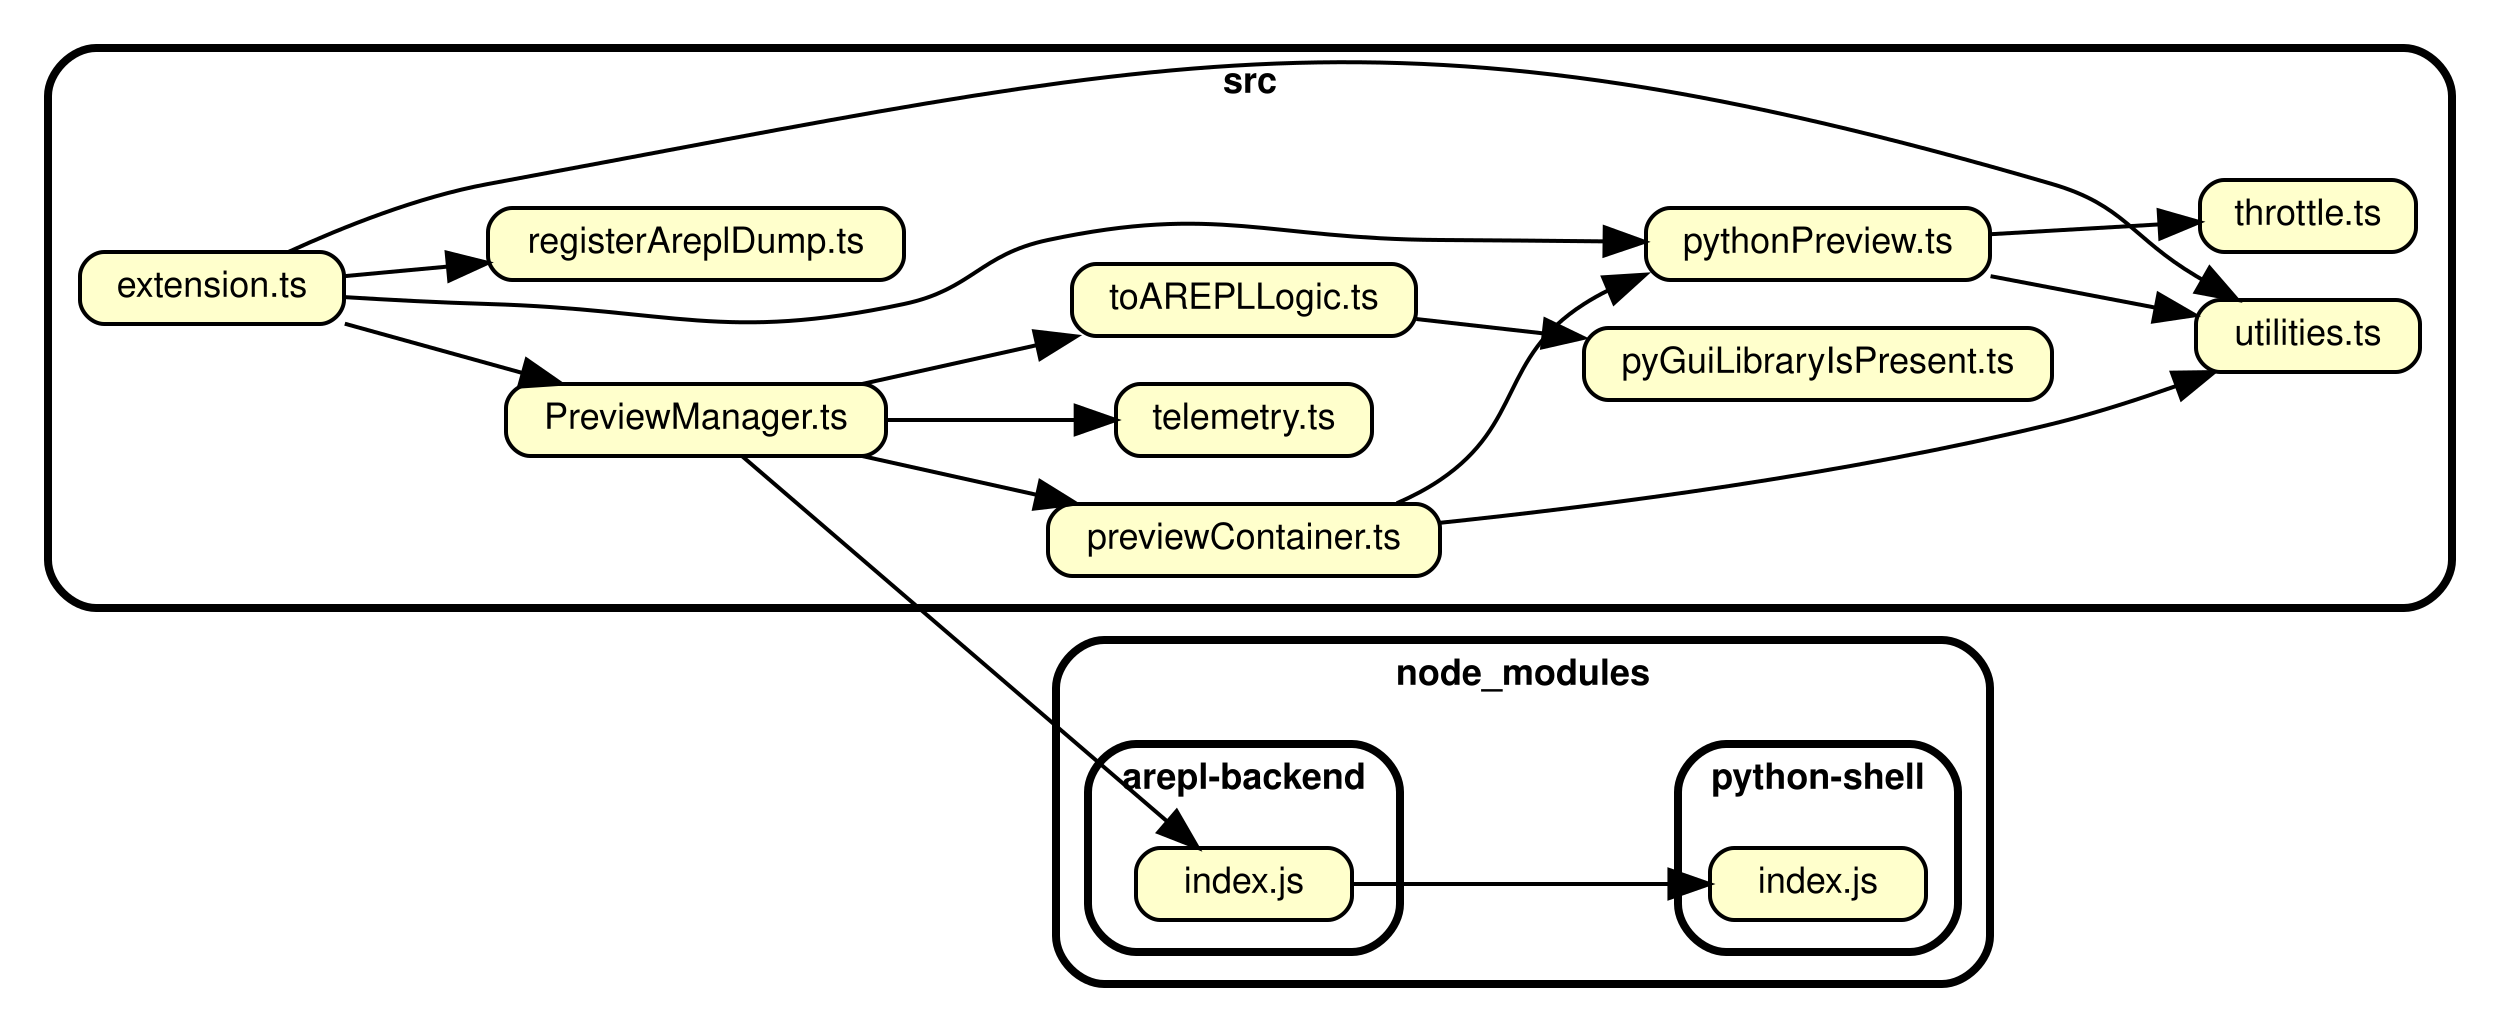
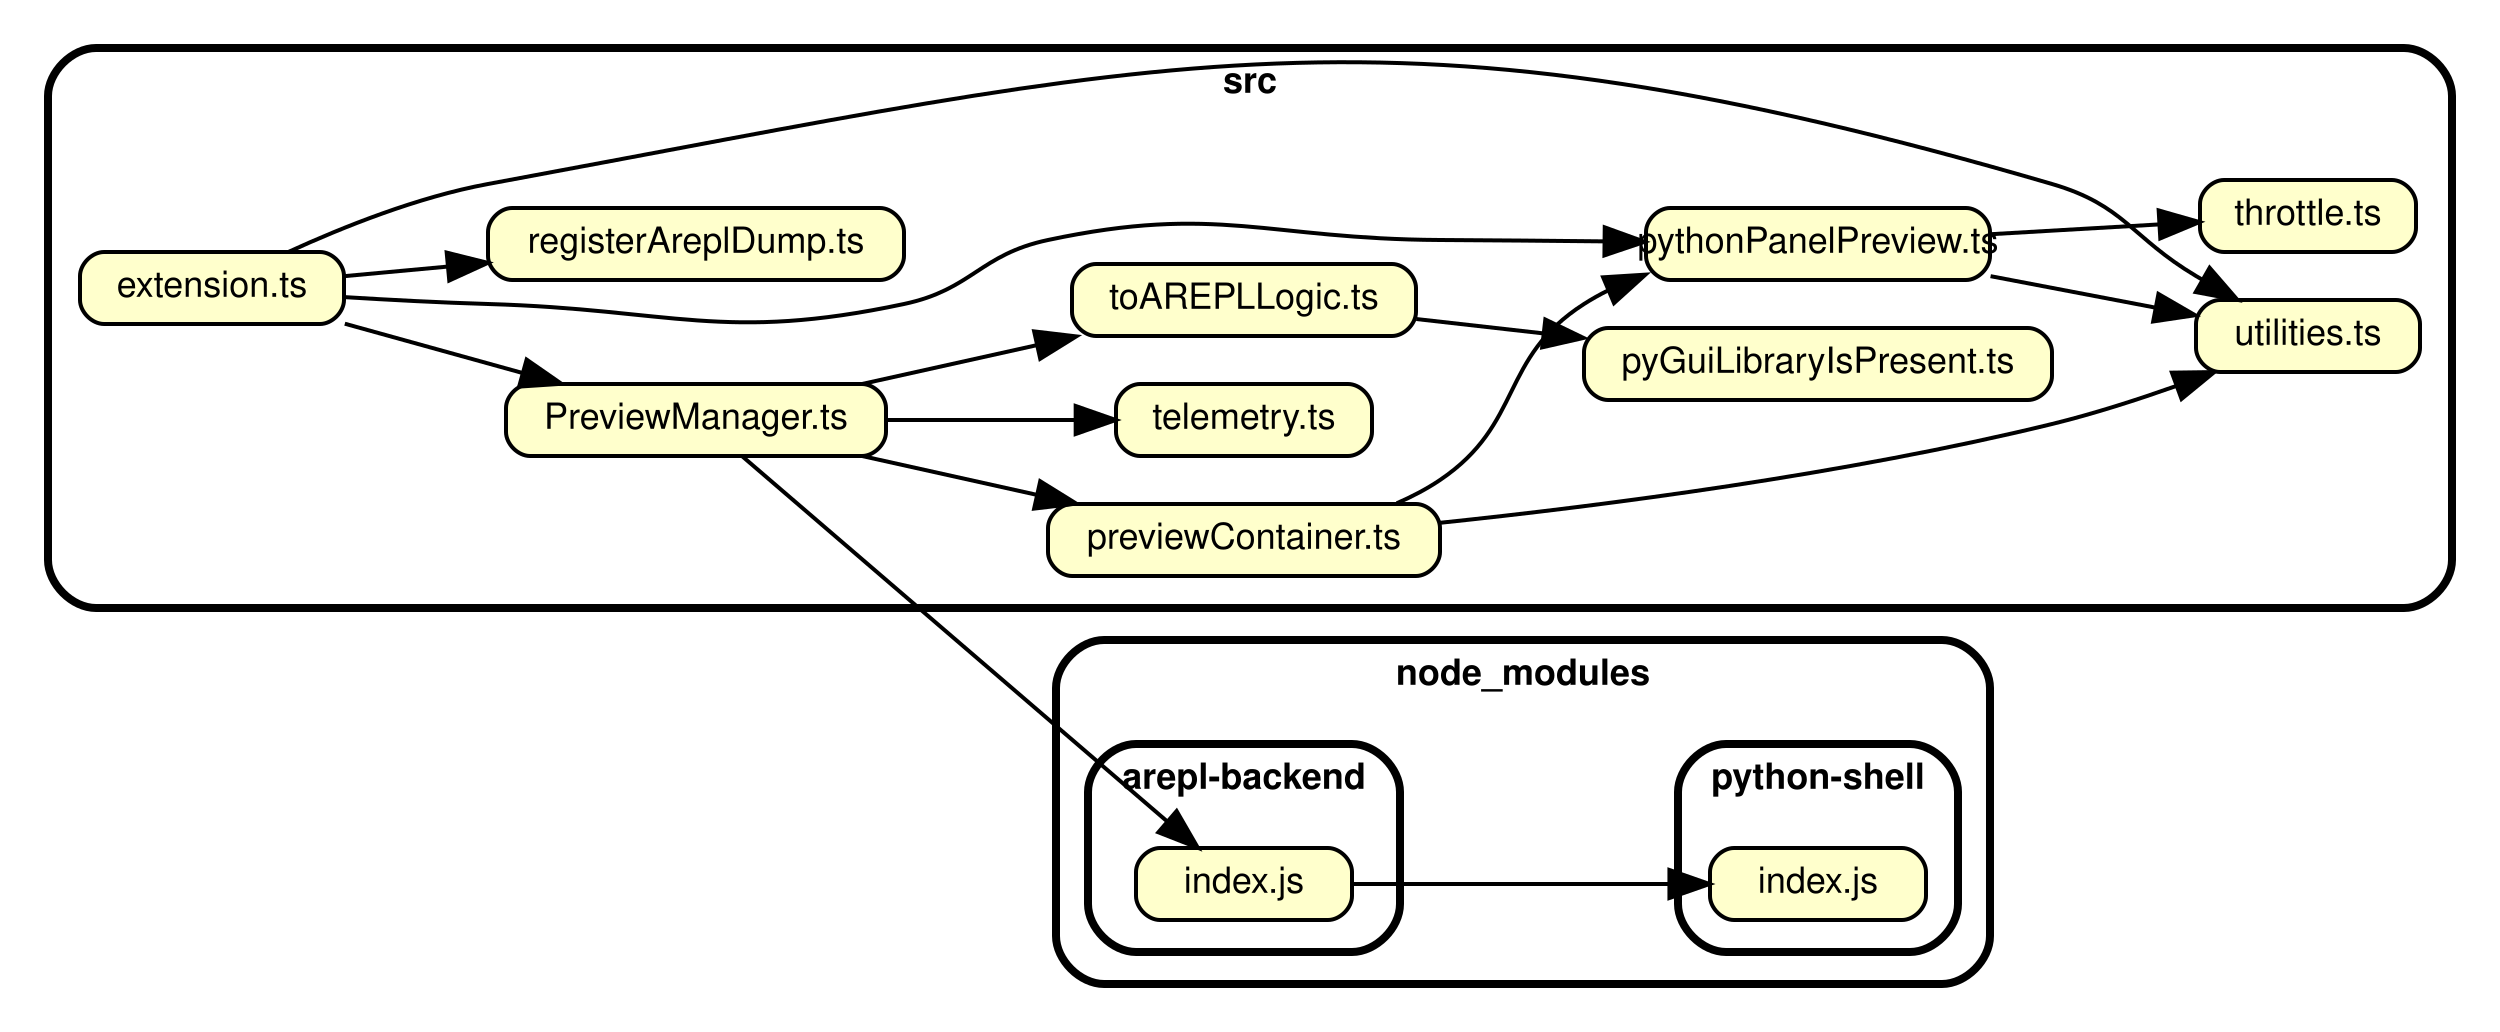
<svg xmlns="http://www.w3.org/2000/svg" xmlns:xlink="http://www.w3.org/1999/xlink" width="625pt" height="258pt" viewBox="0.00 0.00 625.00 258.00">
  <g id="graph0" class="graph" transform="scale(1 1) rotate(0) translate(4 254)">
    <polygon fill="white" stroke="none" points="-4,4 -4,-254 621,-254 621,4 -4,4" />
    <g id="clust1" class="cluster">
      <path fill="none" stroke="black" stroke-width="2" d="M272,-8C272,-8 481.5,-8 481.5,-8 487.5,-8 493.5,-14 493.5,-20 493.5,-20 493.5,-82 493.5,-82 493.5,-88 487.5,-94 481.5,-94 481.5,-94 272,-94 272,-94 266,-94 260,-88 260,-82 260,-82 260,-20 260,-20 260,-14 266,-8 272,-8" />
      <text text-anchor="middle" x="376.75" y="-82.8" font-family="Helvetica,sans-Serif" font-weight="bold" font-size="9.00">node_modules</text>
    </g>
    <g id="clust2" class="cluster">
      <path fill="none" stroke="black" stroke-width="2" d="M280,-16C280,-16 334,-16 334,-16 340,-16 346,-22 346,-28 346,-28 346,-56 346,-56 346,-62 340,-68 334,-68 334,-68 280,-68 280,-68 274,-68 268,-62 268,-56 268,-56 268,-28 268,-28 268,-22 274,-16 280,-16" />
      <text text-anchor="middle" x="307" y="-56.8" font-family="Helvetica,sans-Serif" font-weight="bold" font-size="9.00">arepl-backend</text>
    </g>
    <g id="clust3" class="cluster">
      <path fill="none" stroke="black" stroke-width="2" d="M427.5,-16C427.5,-16 473.5,-16 473.5,-16 479.5,-16 485.5,-22 485.5,-28 485.5,-28 485.5,-56 485.5,-56 485.5,-62 479.5,-68 473.5,-68 473.5,-68 427.5,-68 427.5,-68 421.5,-68 415.5,-62 415.5,-56 415.5,-56 415.5,-28 415.5,-28 415.5,-22 421.5,-16 427.5,-16" />
      <text text-anchor="middle" x="450.5" y="-56.8" font-family="Helvetica,sans-Serif" font-weight="bold" font-size="9.00">python-shell</text>
    </g>
    <g id="clust4" class="cluster">
      <path fill="none" stroke="black" stroke-width="2" d="M20,-102C20,-102 597,-102 597,-102 603,-102 609,-108 609,-114 609,-114 609,-230 609,-230 609,-236 603,-242 597,-242 597,-242 20,-242 20,-242 14,-242 8,-236 8,-230 8,-230 8,-114 8,-114 8,-108 14,-102 20,-102" />
      <text text-anchor="middle" x="308.5" y="-230.8" font-family="Helvetica,sans-Serif" font-weight="bold" font-size="9.00">src</text>
    </g>
    <g id="node1" class="node">
      <g id="a_node1">
        <a xlink:href="node_modules/arepl-backend/index.js" xlink:title="index.js">
          <path fill="#ffffcc" stroke="black" d="M328,-42C328,-42 286,-42 286,-42 283,-42 280,-39 280,-36 280,-36 280,-30 280,-30 280,-27 283,-24 286,-24 286,-24 328,-24 328,-24 331,-24 334,-27 334,-30 334,-30 334,-36 334,-36 334,-39 331,-42 328,-42" />
          <text text-anchor="middle" x="307" y="-30.8" font-family="Helvetica,sans-Serif" font-size="9.00">index.js</text>
        </a>
      </g>
    </g>
    <g id="node2" class="node">
      <g id="a_node2">
        <a xlink:href="node_modules/python-shell/index.js" xlink:title="index.js">
          <path fill="#ffffcc" stroke="black" d="M471.5,-42C471.5,-42 429.5,-42 429.5,-42 426.5,-42 423.5,-39 423.5,-36 423.5,-36 423.5,-30 423.5,-30 423.5,-27 426.5,-24 429.5,-24 429.5,-24 471.5,-24 471.5,-24 474.5,-24 477.5,-27 477.5,-30 477.5,-30 477.5,-36 477.5,-36 477.5,-39 474.5,-42 471.5,-42" />
          <text text-anchor="middle" x="450.5" y="-30.8" font-family="Helvetica,sans-Serif" font-size="9.00">index.js</text>
        </a>
      </g>
    </g>
    <g id="edge1" class="edge">
      <path fill="none" stroke="black" d="M334.283,-33C356.522,-33 388.618,-33 413.289,-33" />
      <polygon fill="black" stroke="black" points="413.357,-36.5 423.357,-33 413.357,-29.5 413.357,-36.5" />
    </g>
    <g id="node3" class="node">
      <g id="a_node3">
        <a xlink:href="src/PreviewManager.ts" xlink:title="PreviewManager.ts">
          <path fill="#ffffcc" stroke="black" d="M211.5,-158C211.5,-158 128.5,-158 128.5,-158 125.5,-158 122.5,-155 122.5,-152 122.5,-152 122.5,-146 122.5,-146 122.5,-143 125.5,-140 128.5,-140 128.5,-140 211.5,-140 211.5,-140 214.5,-140 217.5,-143 217.5,-146 217.5,-146 217.5,-152 217.5,-152 217.5,-155 214.5,-158 211.5,-158" />
          <text text-anchor="middle" x="170" y="-146.8" font-family="Helvetica,sans-Serif" font-size="9.00">PreviewManager.ts</text>
        </a>
      </g>
    </g>
    <g id="edge5" class="edge">
      <path fill="none" stroke="black" d="M181.593,-139.898C204.562,-120.161 259.178,-73.232 287.797,-48.642" />
      <polygon fill="black" stroke="black" points="290.152,-51.232 295.456,-42.06 285.59,-45.923 290.152,-51.232" />
    </g>
    <g id="node5" class="node">
      <g id="a_node5">
        <a xlink:href="src/previewContainer.ts" xlink:title="previewContainer.ts">
          <path fill="#ffffcc" stroke="black" d="M350,-128C350,-128 264,-128 264,-128 261,-128 258,-125 258,-122 258,-122 258,-116 258,-116 258,-113 261,-110 264,-110 264,-110 350,-110 350,-110 353,-110 356,-113 356,-116 356,-116 356,-122 356,-122 356,-125 353,-128 350,-128" />
          <text text-anchor="middle" x="307" y="-116.8" font-family="Helvetica,sans-Serif" font-size="9.00">previewContainer.ts</text>
        </a>
      </g>
    </g>
    <g id="edge2" class="edge">
      <path fill="none" stroke="black" d="M211.504,-139.999C225.261,-136.942 240.809,-133.487 255.262,-130.275" />
      <polygon fill="black" stroke="black" points="256.055,-133.684 265.058,-128.098 254.536,-126.851 256.055,-133.684" />
    </g>
    <g id="node9" class="node">
      <g id="a_node9">
        <a xlink:href="src/telemetry.ts" xlink:title="telemetry.ts">
          <path fill="#ffffcc" stroke="black" d="M333,-158C333,-158 281,-158 281,-158 278,-158 275,-155 275,-152 275,-152 275,-146 275,-146 275,-143 278,-140 281,-140 281,-140 333,-140 333,-140 336,-140 339,-143 339,-146 339,-146 339,-152 339,-152 339,-155 336,-158 333,-158" />
          <text text-anchor="middle" x="307" y="-146.8" font-family="Helvetica,sans-Serif" font-size="9.00">telemetry.ts</text>
        </a>
      </g>
    </g>
    <g id="edge3" class="edge">
      <path fill="none" stroke="black" d="M217.838,-149C233.035,-149 249.779,-149 264.556,-149" />
      <polygon fill="black" stroke="black" points="264.917,-152.5 274.917,-149 264.917,-145.5 264.917,-152.5" />
    </g>
    <g id="node11" class="node">
      <g id="a_node11">
        <a xlink:href="src/toAREPLLogic.ts" xlink:title="toAREPLLogic.ts">
          <path fill="#ffffcc" stroke="black" d="M344,-188C344,-188 270,-188 270,-188 267,-188 264,-185 264,-182 264,-182 264,-176 264,-176 264,-173 267,-170 270,-170 270,-170 344,-170 344,-170 347,-170 350,-173 350,-176 350,-176 350,-182 350,-182 350,-185 347,-188 344,-188" />
          <text text-anchor="middle" x="307" y="-176.8" font-family="Helvetica,sans-Serif" font-size="9.00">toAREPLLogic.ts</text>
        </a>
      </g>
    </g>
    <g id="edge4" class="edge">
      <path fill="none" stroke="black" d="M211.504,-158.001C225.261,-161.058 240.809,-164.513 255.262,-167.725" />
      <polygon fill="black" stroke="black" points="254.536,-171.149 265.058,-169.902 256.055,-164.316 254.536,-171.149" />
    </g>
    <g id="node4" class="node">
      <g id="a_node4">
        <a xlink:href="src/extension.ts" xlink:title="extension.ts">
          <path fill="#ffffcc" stroke="black" d="M76,-191C76,-191 22,-191 22,-191 19,-191 16,-188 16,-185 16,-185 16,-179 16,-179 16,-176 19,-173 22,-173 22,-173 76,-173 76,-173 79,-173 82,-176 82,-179 82,-179 82,-185 82,-185 82,-188 79,-191 76,-191" />
          <text text-anchor="middle" x="49" y="-179.8" font-family="Helvetica,sans-Serif" font-size="9.00">extension.ts</text>
        </a>
      </g>
    </g>
    <g id="edge6" class="edge">
      <path fill="none" stroke="black" d="M82.203,-173.07C95.849,-169.286 111.941,-164.823 126.538,-160.775" />
      <polygon fill="black" stroke="black" points="127.656,-164.097 136.357,-158.052 125.786,-157.352 127.656,-164.097" />
    </g>
    <g id="node7" class="node">
      <g id="a_node7">
-         <a xlink:href="src/pythonPreview.ts" xlink:title="pythonPreview.ts">
+         <a xlink:href="src/pythonPanelPreview.ts" xlink:title="pythonPanelPreview.ts">
          <path fill="#ffffcc" stroke="black" d="M487.5,-202C487.5,-202 413.5,-202 413.5,-202 410.5,-202 407.5,-199 407.5,-196 407.5,-196 407.5,-190 407.5,-190 407.5,-187 410.5,-184 413.5,-184 413.5,-184 487.5,-184 487.5,-184 490.5,-184 493.5,-187 493.5,-190 493.5,-190 493.5,-196 493.5,-196 493.5,-199 490.5,-202 487.5,-202" />
-           <text text-anchor="middle" x="450.5" y="-190.8" font-family="Helvetica,sans-Serif" font-size="9.00">pythonPreview.ts</text>
+           <text text-anchor="middle" x="450.5" y="-190.8" font-family="Helvetica,sans-Serif" font-size="9.00">pythonPanelPreview.ts</text>
        </a>
      </g>
    </g>
    <g id="edge7" class="edge">
      <path fill="none" stroke="black" d="M82.152,-179.72C93.477,-179.02 106.297,-178.344 118,-178 164.202,-176.642 176.785,-168.405 222,-178 239.128,-181.635 240.872,-190.365 258,-194 300.607,-203.042 312.445,-194.233 356,-194 369.324,-193.929 383.716,-193.8 397.121,-193.659" />
      <polygon fill="black" stroke="black" points="397.184,-197.158 407.145,-193.549 397.107,-190.159 397.184,-197.158" />
    </g>
    <g id="node8" class="node">
      <g id="a_node8">
        <a xlink:href="src/registerAreplDump.ts" xlink:title="registerAreplDump.ts">
          <path fill="#ffffcc" stroke="black" d="M216,-202C216,-202 124,-202 124,-202 121,-202 118,-199 118,-196 118,-196 118,-190 118,-190 118,-187 121,-184 124,-184 124,-184 216,-184 216,-184 219,-184 222,-187 222,-190 222,-190 222,-196 222,-196 222,-199 219,-202 216,-202" />
          <text text-anchor="middle" x="170" y="-190.8" font-family="Helvetica,sans-Serif" font-size="9.00">registerAreplDump.ts</text>
        </a>
      </g>
    </g>
    <g id="edge8" class="edge">
      <path fill="none" stroke="black" d="M82.203,-184.977C90.205,-185.716 99.048,-186.534 107.937,-187.356" />
      <polygon fill="black" stroke="black" points="107.671,-190.846 117.951,-188.281 108.315,-183.875 107.671,-190.846" />
    </g>
    <g id="node12" class="node">
      <g id="a_node12">
        <a xlink:href="src/utilities.ts" xlink:title="utilities.ts">
          <path fill="#ffffcc" stroke="black" d="M595,-179C595,-179 551,-179 551,-179 548,-179 545,-176 545,-173 545,-173 545,-167 545,-167 545,-164 548,-161 551,-161 551,-161 595,-161 595,-161 598,-161 601,-164 601,-167 601,-167 601,-173 601,-173 601,-176 598,-179 595,-179" />
          <text text-anchor="middle" x="573" y="-167.8" font-family="Helvetica,sans-Serif" font-size="9.00">utilities.ts</text>
        </a>
      </g>
    </g>
    <g id="edge9" class="edge">
      <path fill="none" stroke="black" d="M68.229,-191.067C81.627,-197.205 100.475,-204.764 118,-208 288.889,-239.556 342.196,-256.736 509,-208 527.225,-202.675 528.694,-194.726 545,-185 545.518,-184.691 546.043,-184.38 546.573,-184.068" />
      <polygon fill="black" stroke="black" points="548.408,-187.051 555.345,-179.043 544.928,-180.977 548.408,-187.051" />
    </g>
    <g id="edge10" class="edge">
      <path fill="none" stroke="black" d="M345.189,-128.184C348.99,-129.828 352.672,-131.752 356,-134 376.939,-148.141 370.729,-164.362 392,-178 393.905,-179.222 395.906,-180.344 397.973,-181.375" />
      <polygon fill="black" stroke="black" points="396.782,-184.672 407.356,-185.337 399.505,-178.223 396.782,-184.672" />
    </g>
    <g id="edge11" class="edge">
      <path fill="none" stroke="black" d="M356.011,-123.3C397.046,-127.597 457.454,-135.406 509,-148 519.298,-150.516 530.282,-154.044 540.147,-157.539" />
      <polygon fill="black" stroke="black" points="538.979,-160.838 549.572,-160.984 541.382,-154.264 538.979,-160.838" />
    </g>
    <g id="node6" class="node">
      <g id="a_node6">
        <a xlink:href="src/pyGuiLibraryIsPresent.ts" xlink:title="pyGuiLibraryIsPresent.ts">
          <path fill="#ffffcc" stroke="black" d="M503,-172C503,-172 398,-172 398,-172 395,-172 392,-169 392,-166 392,-166 392,-160 392,-160 392,-157 395,-154 398,-154 398,-154 503,-154 503,-154 506,-154 509,-157 509,-160 509,-160 509,-166 509,-166 509,-169 506,-172 503,-172" />
          <text text-anchor="middle" x="450.5" y="-160.8" font-family="Helvetica,sans-Serif" font-size="9.00">pyGuiLibraryIsPresent.ts</text>
        </a>
      </g>
    </g>
    <g id="node10" class="node">
      <g id="a_node10">
        <a xlink:href="src/throttle.ts" xlink:title="throttle.ts">
          <path fill="#ffffcc" stroke="black" d="M594,-209C594,-209 552,-209 552,-209 549,-209 546,-206 546,-203 546,-203 546,-197 546,-197 546,-194 549,-191 552,-191 552,-191 594,-191 594,-191 597,-191 600,-194 600,-197 600,-197 600,-203 600,-203 600,-206 597,-209 594,-209" />
          <text text-anchor="middle" x="573" y="-197.8" font-family="Helvetica,sans-Serif" font-size="9.00">throttle.ts</text>
        </a>
      </g>
    </g>
    <g id="edge12" class="edge">
      <path fill="none" stroke="black" d="M493.645,-195.448C507.355,-196.245 522.443,-197.121 535.688,-197.891" />
      <polygon fill="black" stroke="black" points="535.667,-201.395 545.853,-198.481 536.073,-194.407 535.667,-201.395" />
    </g>
    <g id="edge13" class="edge">
      <path fill="none" stroke="black" d="M493.645,-184.956C507.033,-182.4 521.736,-179.594 534.753,-177.109" />
      <polygon fill="black" stroke="black" points="535.608,-180.509 544.774,-175.197 534.295,-173.634 535.608,-180.509" />
    </g>
    <g id="edge14" class="edge">
      <path fill="none" stroke="black" d="M350.072,-174.243C360.011,-173.119 370.859,-171.892 381.619,-170.676" />
      <polygon fill="black" stroke="black" points="382.332,-174.117 391.876,-169.516 381.546,-167.162 382.332,-174.117" />
    </g>
  </g>
</svg>
